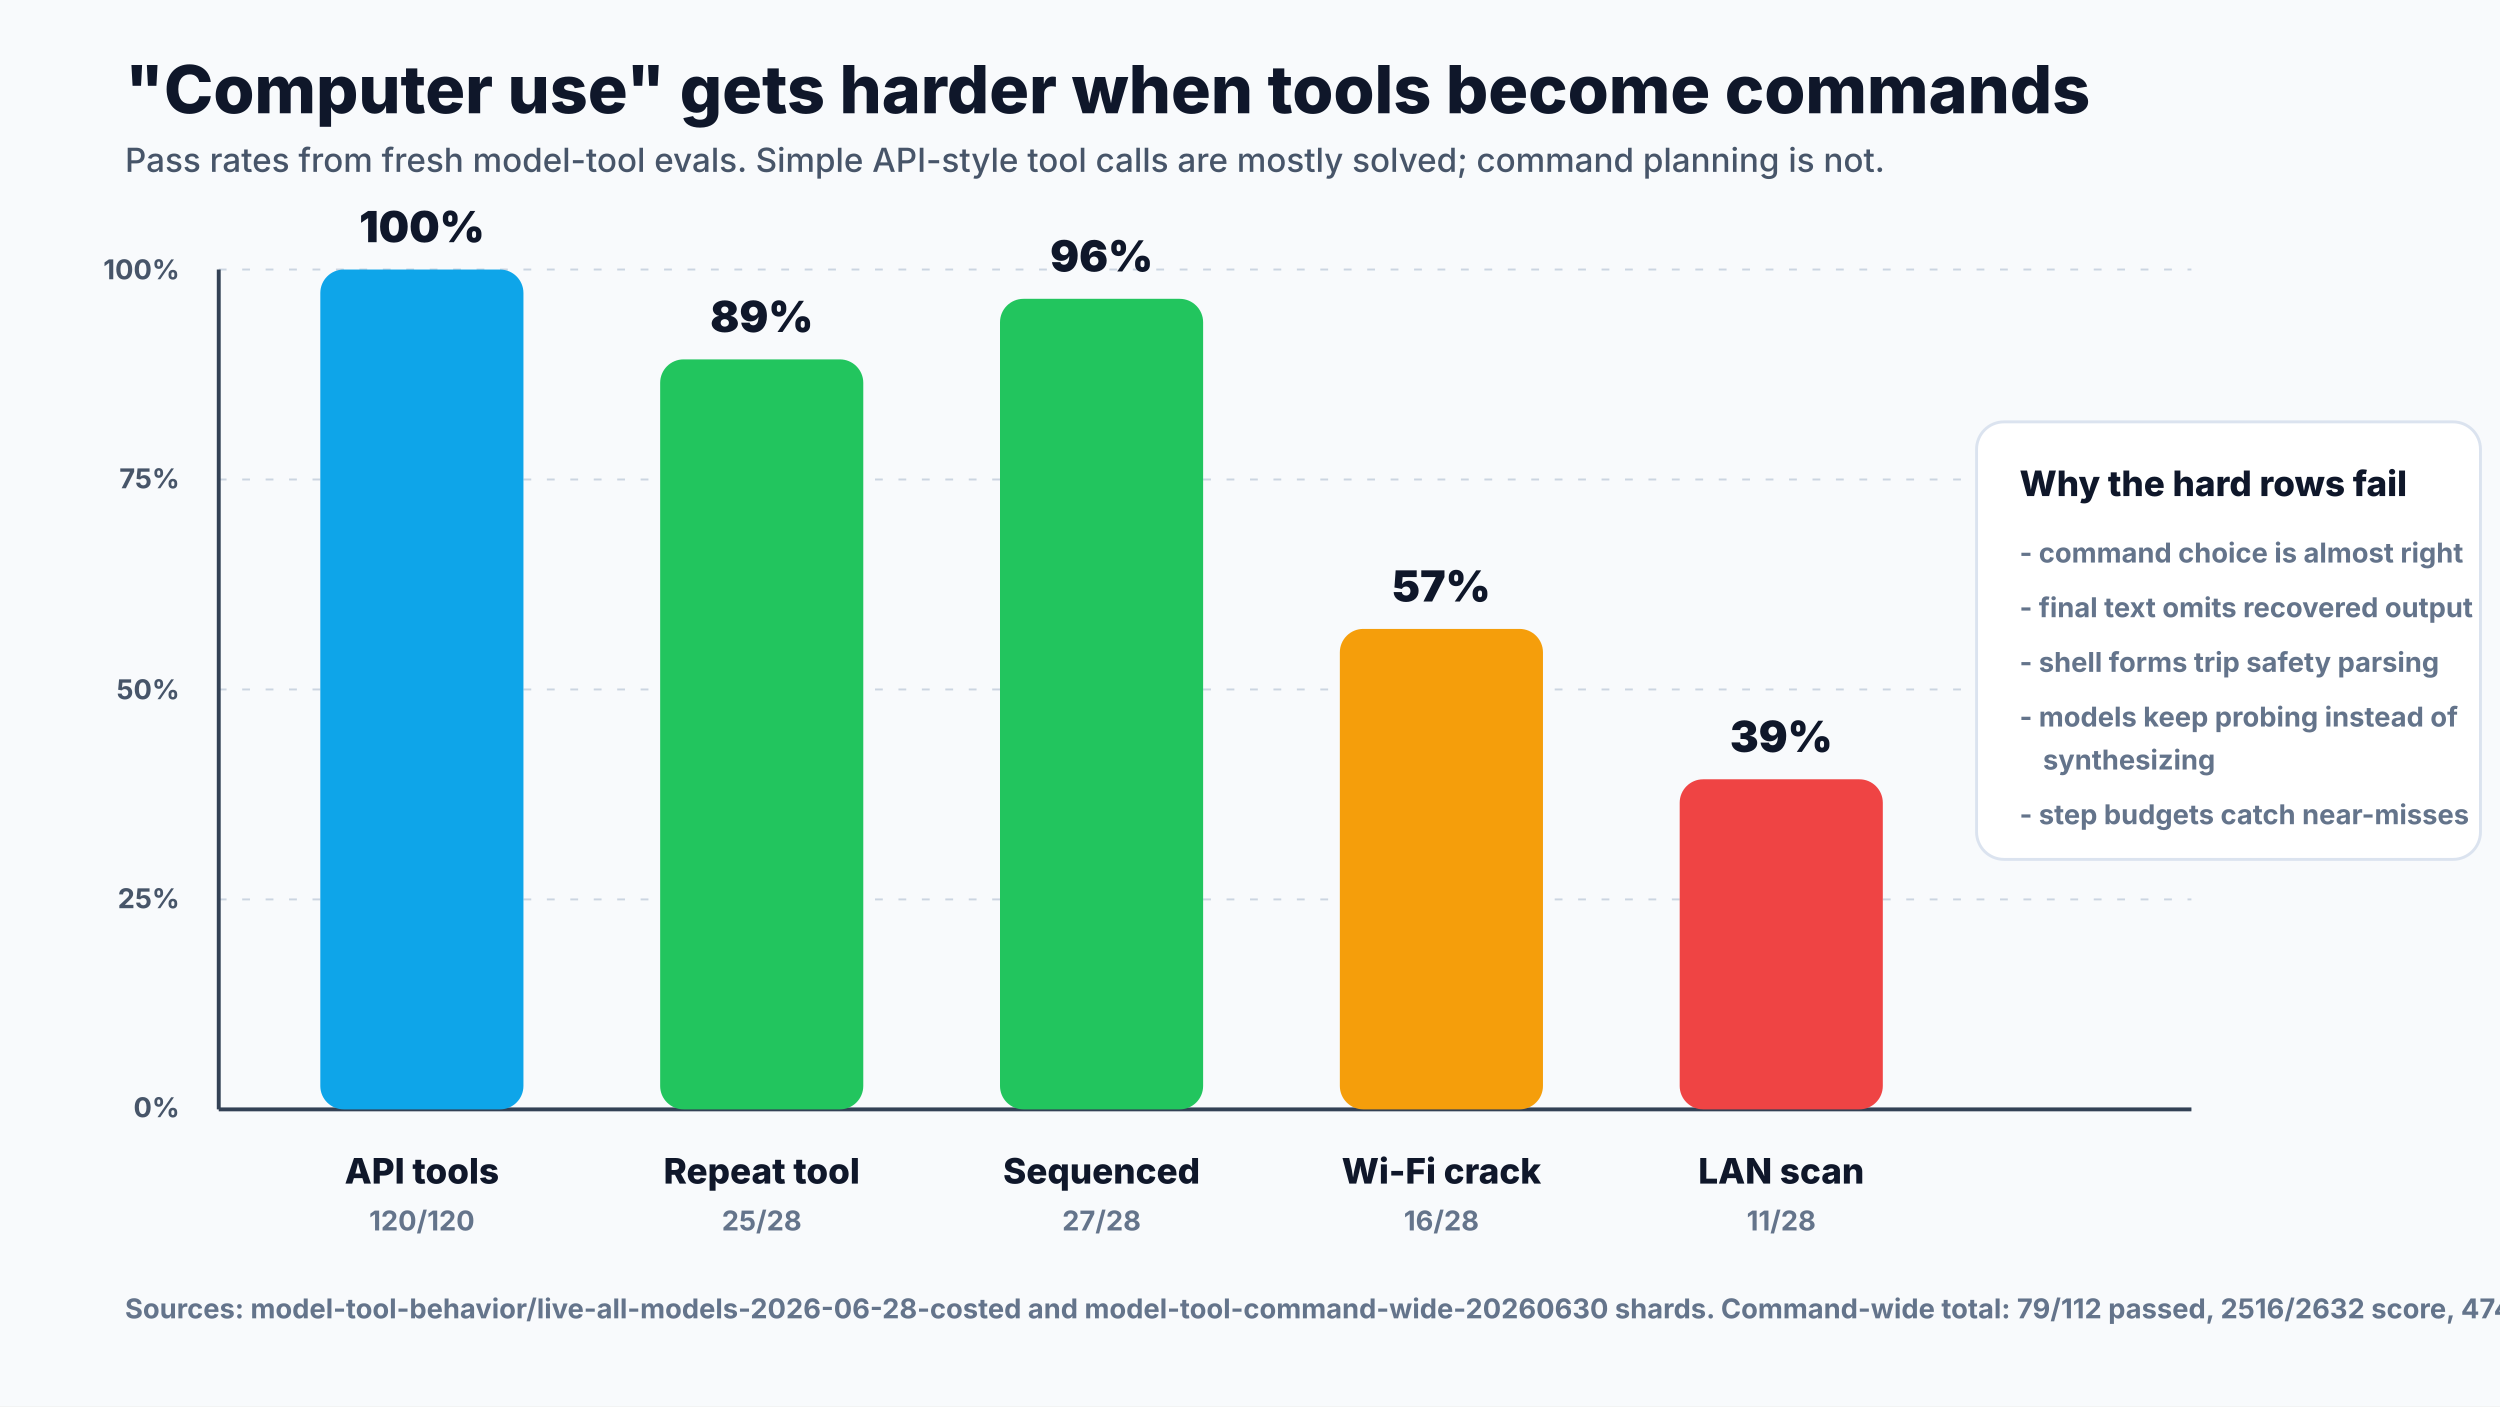
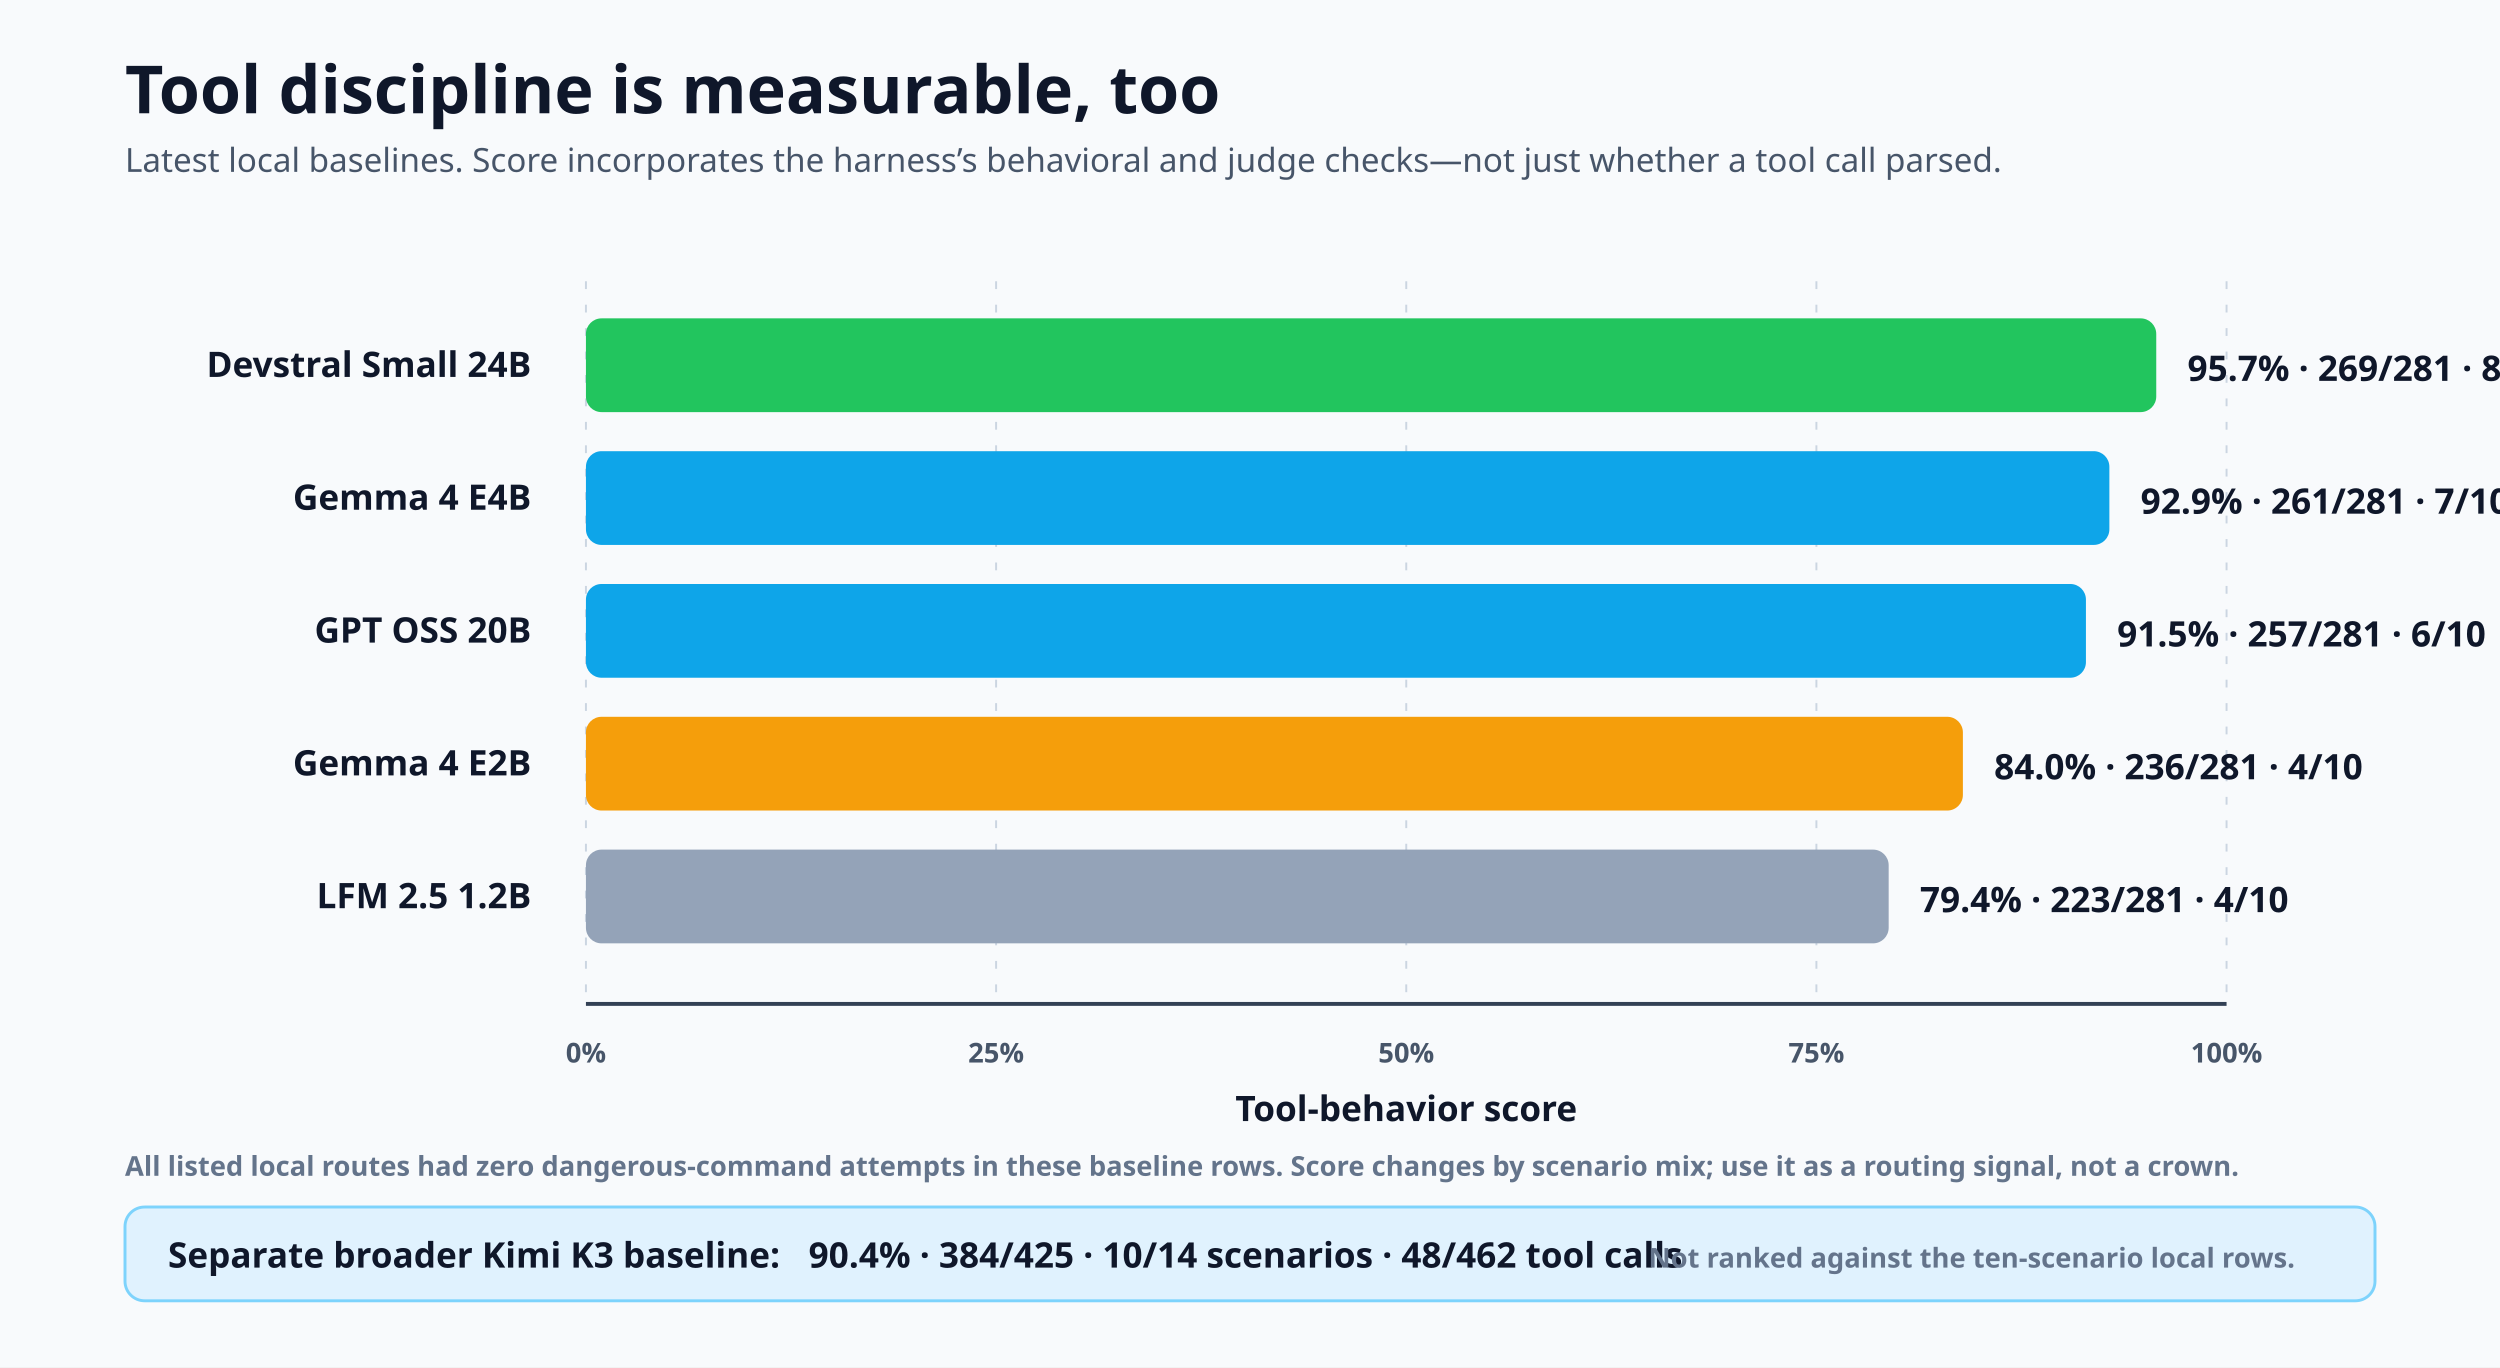
- <svg xmlns="http://www.w3.org/2000/svg" viewBox="0 0 1280 720" role="img" aria-labelledby="title desc">
+ <svg xmlns="http://www.w3.org/2000/svg" viewBox="0 0 1280 700" role="img" aria-labelledby="title desc">
  <defs>
    <style>
-       .bg { fill: #f8fafc; }
-       .title { font: 800 34px ui-sans-serif, system-ui, -apple-system, BlinkMacSystemFont, "Segoe UI", sans-serif; fill: #0f172a; }
-       .subtitle { font: 500 17px ui-sans-serif, system-ui, -apple-system, BlinkMacSystemFont, "Segoe UI", sans-serif; fill: #475569; }
-       .axis { stroke: #334155; stroke-width: 2; }
-       .grid { stroke: #cbd5e1; stroke-width: 1; stroke-dasharray: 4 8; }
-       .tick { font: 700 14px ui-sans-serif, system-ui, -apple-system, BlinkMacSystemFont, "Segoe UI", sans-serif; fill: #475569; }
-       .label { font: 800 18px ui-sans-serif, system-ui, -apple-system, BlinkMacSystemFont, "Segoe UI", sans-serif; fill: #0f172a; }
-       .value { font: 850 22px ui-sans-serif, system-ui, -apple-system, BlinkMacSystemFont, "Segoe UI", sans-serif; fill: #0f172a; }
-       .small { font: 650 14px ui-sans-serif, system-ui, -apple-system, BlinkMacSystemFont, "Segoe UI", sans-serif; fill: #64748b; }
-       .bar-api { fill: #0ea5e9; }
-       .bar-simple { fill: #22c55e; }
-       .bar-mid { fill: #f59e0b; }
-       .bar-hard { fill: #ef4444; }
-       .card { fill: #ffffff; stroke: #dbe3ef; stroke-width: 1.5; }
-     </style>
+     .bg{fill:#f8fafc}.title{font:800 34px ui-sans-serif,system-ui,sans-serif;fill:#0f172a}.sub{font:500 17px ui-sans-serif,system-ui,sans-serif;fill:#475569}.axis{stroke:#334155;stroke-width:2}.grid{stroke:#cbd5e1;stroke-width:1;stroke-dasharray:4 8}.tick{font:700 14px ui-sans-serif,system-ui,sans-serif;fill:#475569}.label{font:800 18px ui-sans-serif,system-ui,sans-serif;fill:#0f172a}.value{font:800 18px ui-sans-serif,system-ui,sans-serif;fill:#0f172a}.small{font:600 14px ui-sans-serif,system-ui,sans-serif;fill:#64748b}.bar{fill:#0ea5e9}.bar2{fill:#22c55e}.bar3{fill:#f59e0b}.bar4{fill:#f97316}.bar5{fill:#94a3b8}.note{fill:#e0f2fe;stroke:#7dd3fc;stroke-width:1.5}
+   </style>
  </defs>
-   <rect class="bg" width="1280" height="720" />
-   <text class="title" x="64" y="58">"Computer use" gets harder when tools become commands</text>
-   <text class="subtitle" x="64" y="88">Pass rates from fresh model-tool evals. Simple API-style tool calls are mostly solved; command planning is not.</text>
-   <g transform="translate(112 138)">
-     <line class="grid" x1="0" y1="430" x2="1010" y2="430" />
-     <line class="grid" x1="0" y1="322.5" x2="1010" y2="322.5" />
-     <line class="grid" x1="0" y1="215" x2="1010" y2="215" />
-     <line class="grid" x1="0" y1="107.5" x2="1010" y2="107.5" />
-     <line class="grid" x1="0" y1="0" x2="1010" y2="0" />
-     <line class="axis" x1="0" y1="430" x2="1010" y2="430" />
-     <line class="axis" x1="0" y1="0" x2="0" y2="430" />
-     <text class="tick" x="-20" y="434" text-anchor="end">0%</text>
-     <text class="tick" x="-20" y="327" text-anchor="end">25%</text>
-     <text class="tick" x="-20" y="220" text-anchor="end">50%</text>
-     <text class="tick" x="-20" y="112" text-anchor="end">75%</text>
-     <text class="tick" x="-20" y="5" text-anchor="end">100%</text>
-     <g transform="translate(52 0)">
-       <rect class="bar-api" x="0" y="0" width="104" height="430" rx="12" />
-       <text class="value" x="52" y="-14" text-anchor="middle">100%</text>
-       <text class="label" x="52" y="468" text-anchor="middle">API tools</text>
-       <text class="small" x="52" y="492" text-anchor="middle">120/120</text>
-     </g>
-     <g transform="translate(226 0)">
-       <rect class="bar-simple" x="0" y="46" width="104" height="384" rx="12" />
-       <text class="value" x="52" y="32" text-anchor="middle">89%</text>
-       <text class="label" x="52" y="468" text-anchor="middle">Repeat tool</text>
-       <text class="small" x="52" y="492" text-anchor="middle">25/28</text>
-     </g>
-     <g transform="translate(400 0)">
-       <rect class="bar-simple" x="0" y="15" width="104" height="415" rx="12" />
-       <text class="value" x="52" y="1" text-anchor="middle">96%</text>
-       <text class="label" x="52" y="468" text-anchor="middle">Sequenced</text>
-       <text class="small" x="52" y="492" text-anchor="middle">27/28</text>
-     </g>
-     <g transform="translate(574 0)">
-       <rect class="bar-mid" x="0" y="184" width="104" height="246" rx="12" />
-       <text class="value" x="52" y="170" text-anchor="middle">57%</text>
-       <text class="label" x="52" y="468" text-anchor="middle">Wi-Fi crack</text>
-       <text class="small" x="52" y="492" text-anchor="middle">16/28</text>
-     </g>
-     <g transform="translate(748 0)">
-       <rect class="bar-hard" x="0" y="261" width="104" height="169" rx="12" />
-       <text class="value" x="52" y="247" text-anchor="middle">39%</text>
-       <text class="label" x="52" y="468" text-anchor="middle">LAN scan</text>
-       <text class="small" x="52" y="492" text-anchor="middle">11/28</text>
-     </g>
-     <g transform="translate(900 78)">
-       <rect class="card" x="0" y="0" width="258" height="224" rx="14" />
-       <text class="label" x="22" y="38">Why the hard rows fail</text>
-       <text class="small" x="22" y="72">- command choice is almost right</text>
-       <text class="small" x="22" y="100">- final text omits recovered output</text>
-       <text class="small" x="22" y="128">- shell forms trip safety parsing</text>
-       <text class="small" x="22" y="156">- models keep probing instead of</text>
-       <text class="small" x="34" y="178">synthesizing</text>
-       <text class="small" x="22" y="206">- step budgets catch near-misses</text>
-     </g>
+   <rect class="bg" width="1280" height="700" />
+   <text class="title" x="64" y="58">Tool discipline is measurable, too</text>
+   <text class="sub" x="64" y="88">Latest local baselines. Score incorporates the harness’s behavioral and judge checks—not just whether a tool call parsed.</text>
+   <g transform="translate(300 144)">
+     <line class="grid" x1="0" y1="0" x2="0" y2="370" />
+     <line class="grid" x1="210" y1="0" x2="210" y2="370" />
+     <line class="grid" x1="420" y1="0" x2="420" y2="370" />
+     <line class="grid" x1="630" y1="0" x2="630" y2="370" />
+     <line class="grid" x1="840" y1="0" x2="840" y2="370" />
+     <line class="axis" x1="0" y1="370" x2="840" y2="370" />
+     <text class="tick" x="0" y="400" text-anchor="middle">0%</text>
+     <text class="tick" x="210" y="400" text-anchor="middle">25%</text>
+     <text class="tick" x="420" y="400" text-anchor="middle">50%</text>
+     <text class="tick" x="630" y="400" text-anchor="middle">75%</text>
+     <text class="tick" x="840" y="400" text-anchor="middle">100%</text>
+     <text class="label" x="420" y="430" text-anchor="middle">Tool-behavior score</text>
+     <text class="label" x="-28" y="49" text-anchor="end">Devstral Small 24B</text>
+     <rect class="bar2" x="0" y="19" width="804" height="48" rx="8" />
+     <text class="value" x="820" y="51">95.7% · 269/281 · 8/10</text>
+     <text class="label" x="-28" y="117" text-anchor="end">Gemma 4 E4B</text>
+     <rect class="bar" x="0" y="87" width="780" height="48" rx="8" />
+     <text class="value" x="796" y="119">92.9% · 261/281 · 7/10</text>
+     <text class="label" x="-28" y="185" text-anchor="end">GPT OSS 20B</text>
+     <rect class="bar" x="0" y="155" width="768" height="48" rx="8" />
+     <text class="value" x="784" y="187">91.5% · 257/281 · 6/10</text>
+     <text class="label" x="-28" y="253" text-anchor="end">Gemma 4 E2B</text>
+     <rect class="bar3" x="0" y="223" width="705" height="48" rx="8" />
+     <text class="value" x="721" y="255">84.0% · 236/281 · 4/10</text>
+     <text class="label" x="-28" y="321" text-anchor="end">LFM 2.5 1.2B</text>
+     <rect class="bar5" x="0" y="291" width="667" height="48" rx="8" />
+     <text class="value" x="683" y="323">79.4% · 223/281 · 4/10</text>
  </g>
-   <text class="small" x="64" y="675">Sources: model-tool-behavior/live-all-models-2026-06-28-costed and model-tool-command-wide-20260630 shards. Command-wide total: 79/112 passed, 2516/2632 score, 474 tool calls, $0.164351.</text>
+   <g transform="translate(64 618)">
+     <rect class="note" width="1152" height="48" rx="10" />
+     <text class="label" x="22" y="31">Separate broader Kimi K3 baseline:</text>
+     <text class="value" x="350" y="31">90.4% · 384/425 · 10/14 scenarios · 48/462 tool calls</text>
+     <text class="small" x="780" y="31">Not ranked against the ten-scenario local rows.</text>
+   </g>
+   <text class="small" x="64" y="602">All listed local routes had zero dangerous-command attempts in these baseline rows. Score changes by scenario mix; use it as a routing signal, not a crown.</text>
</svg>
